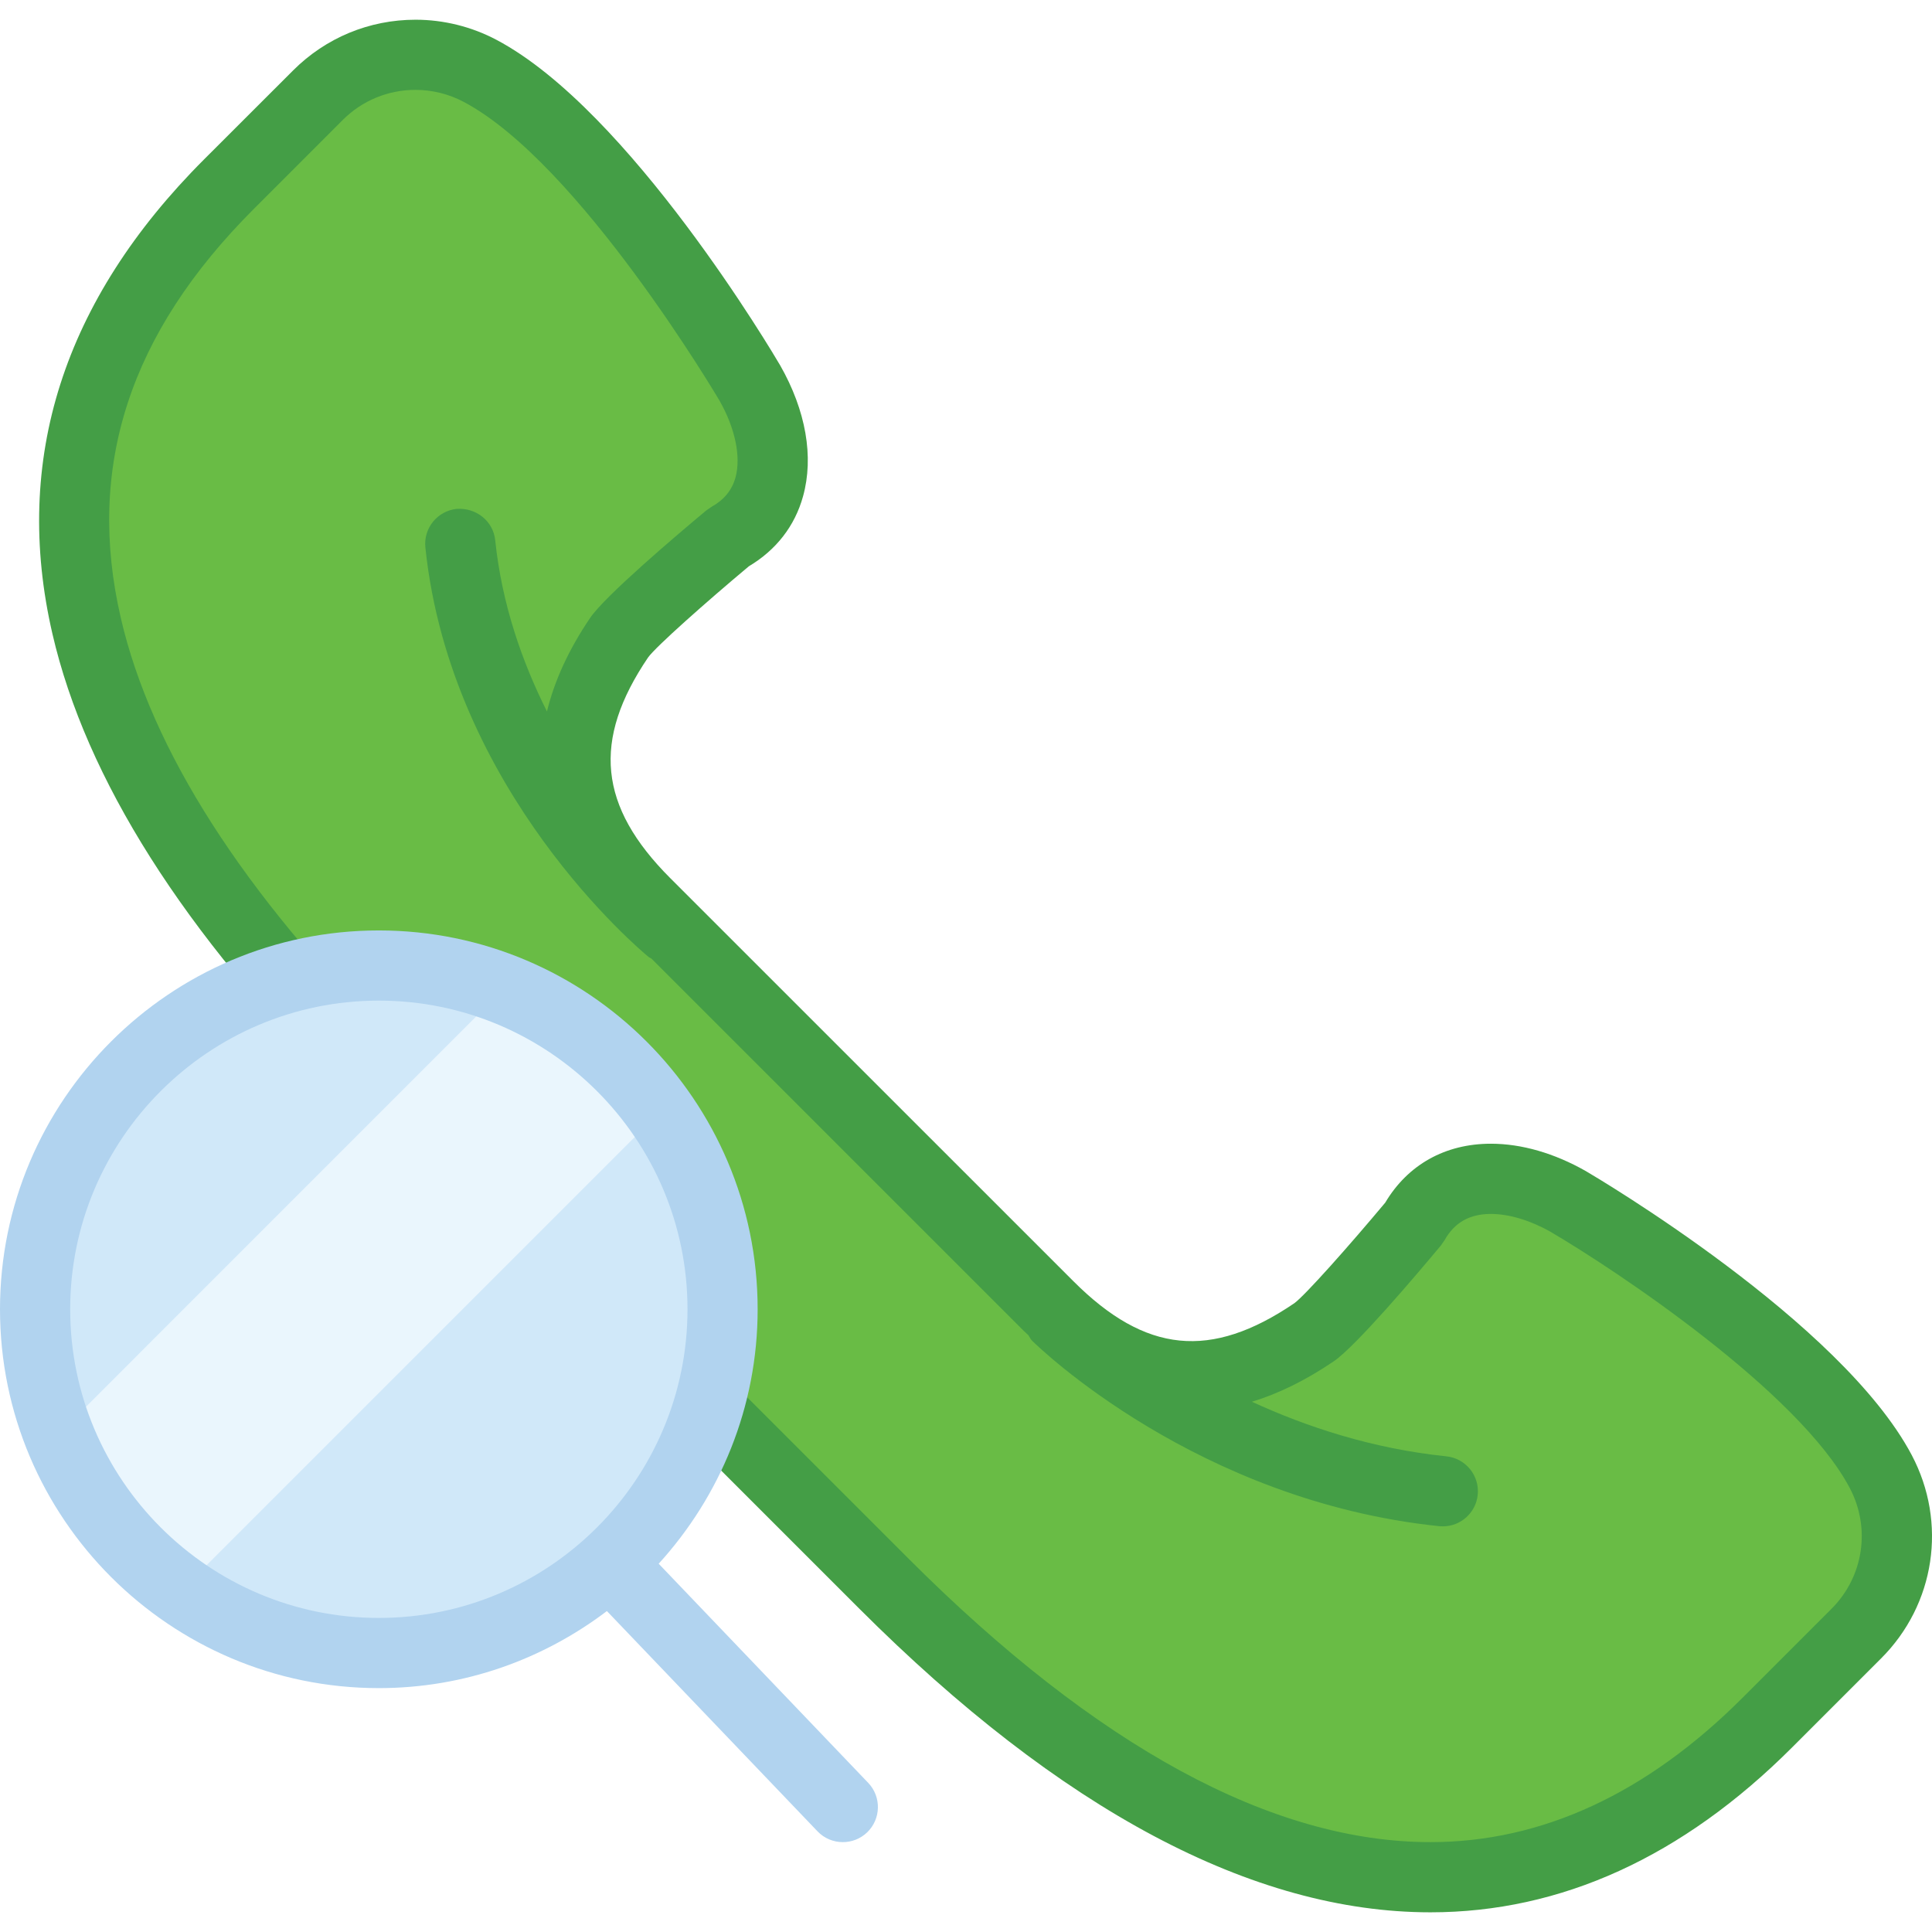
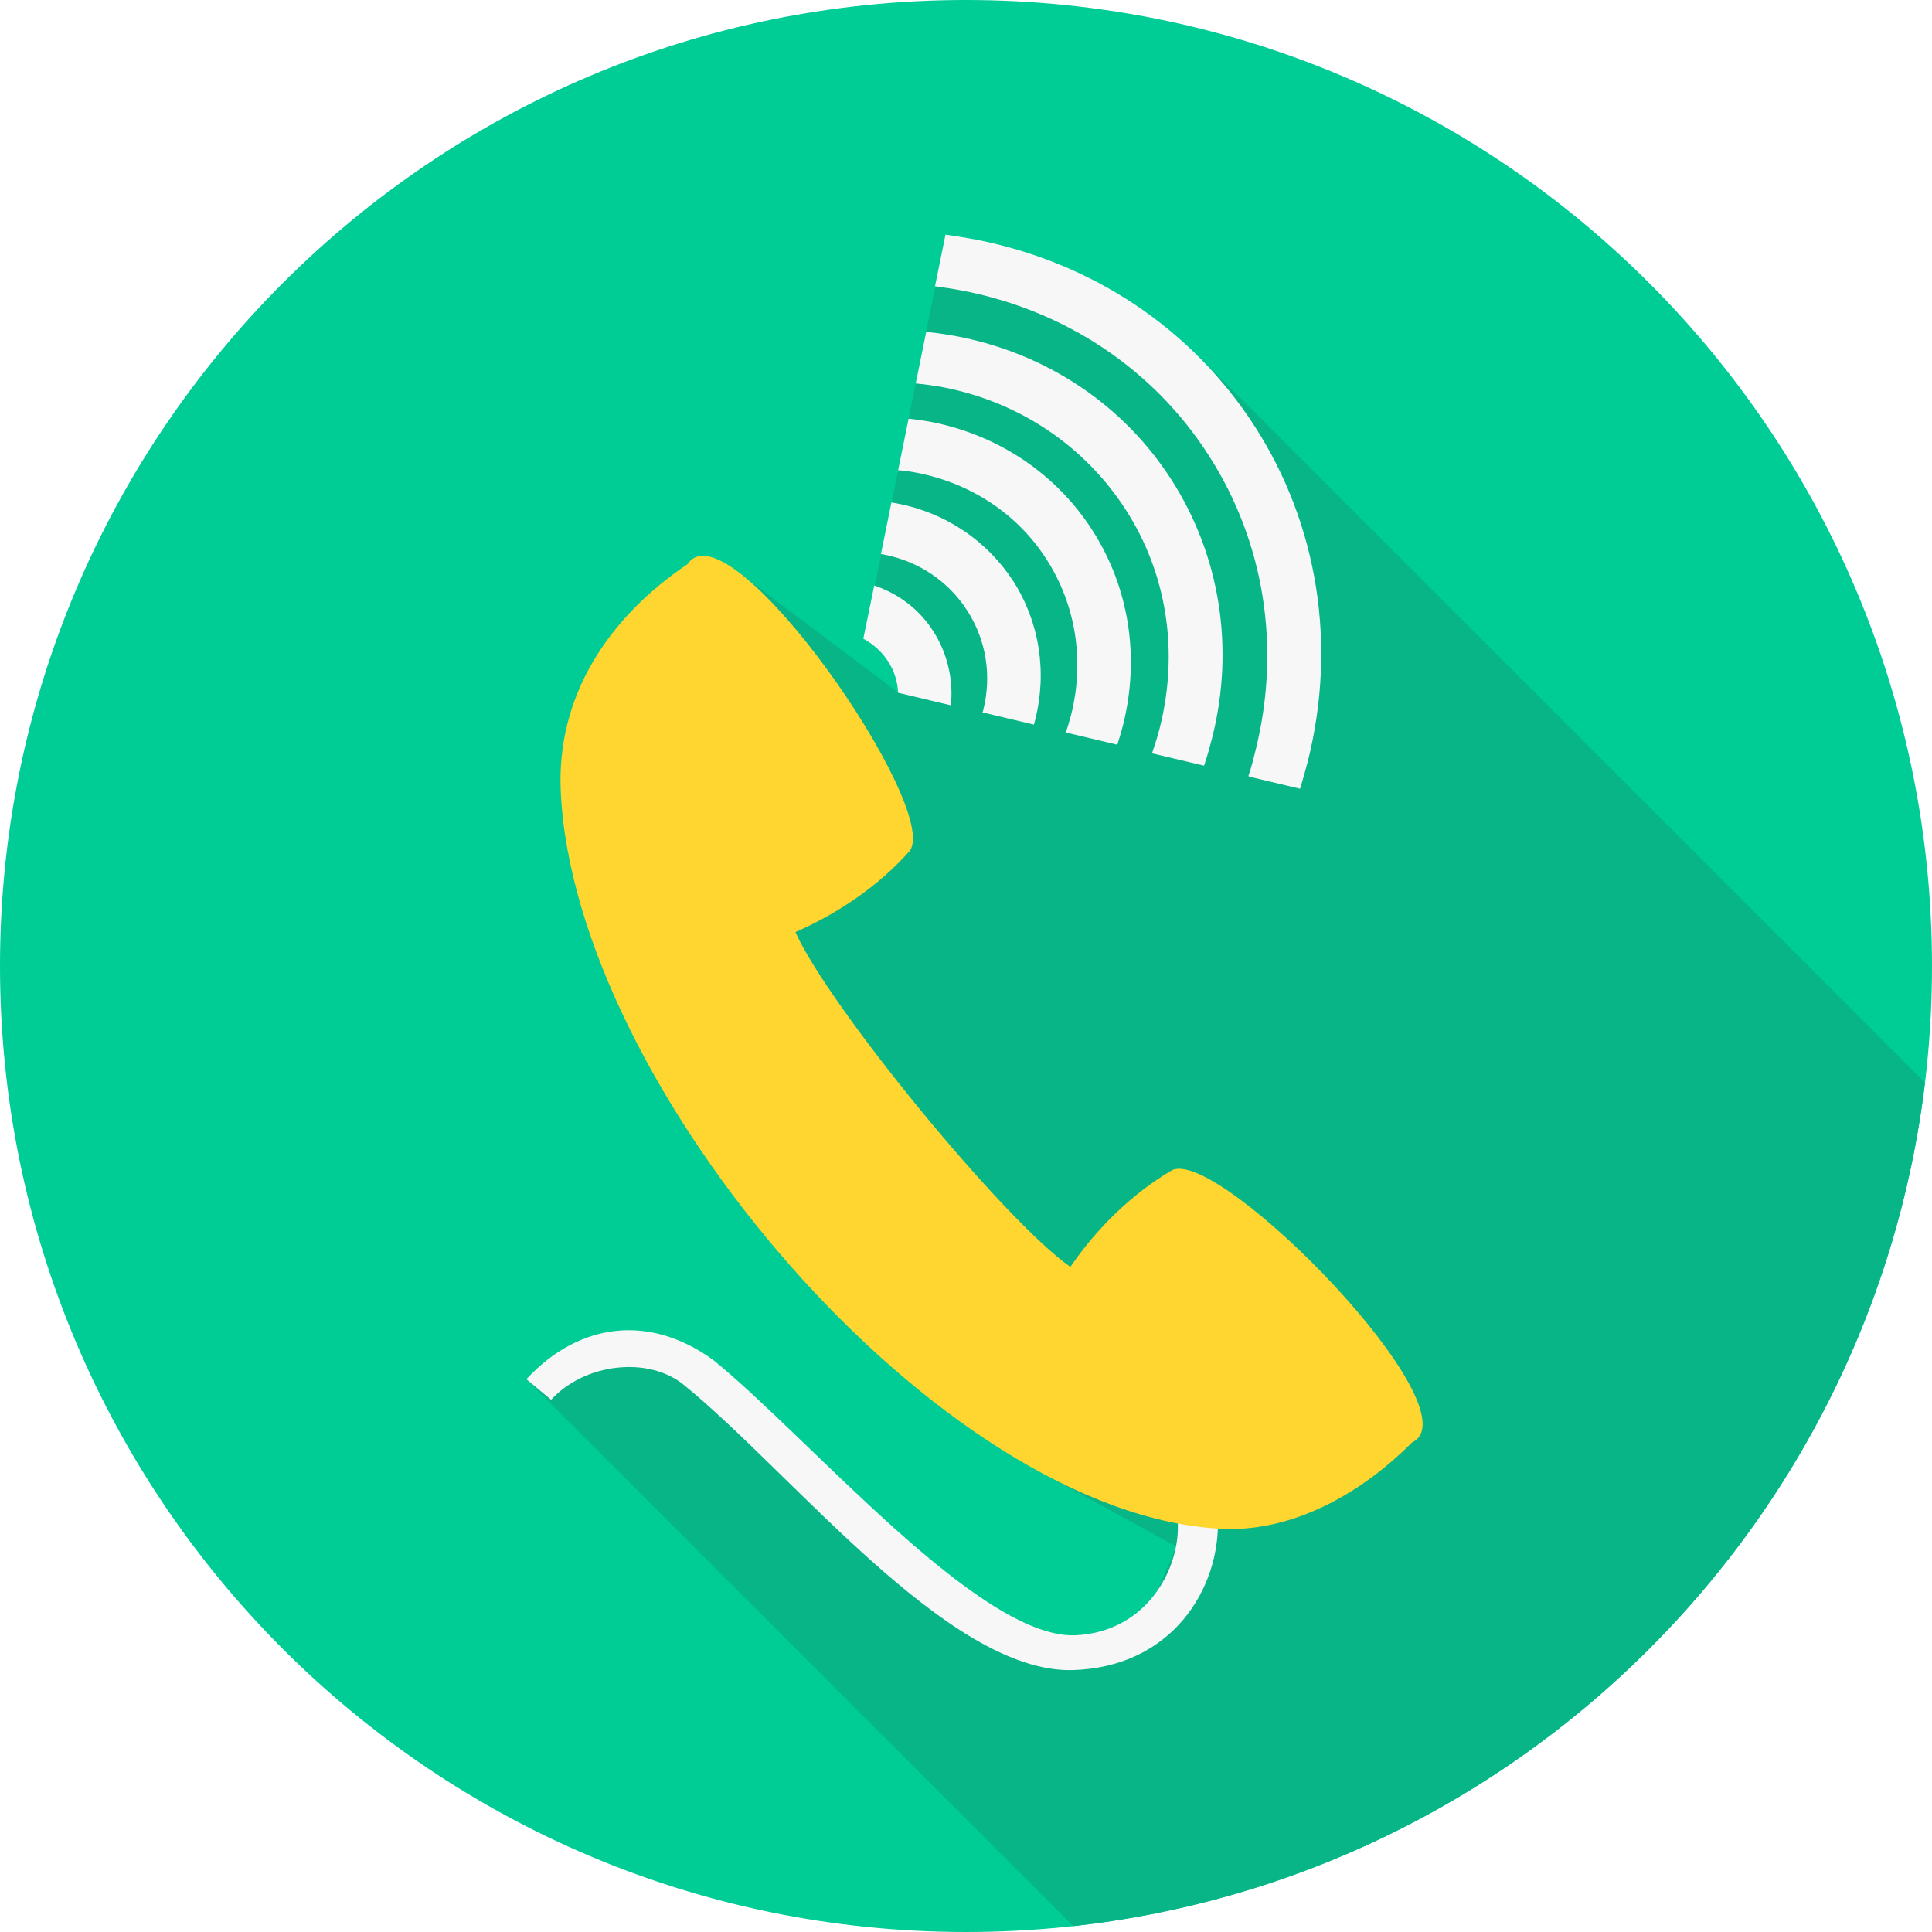
- <svg xmlns="http://www.w3.org/2000/svg" version="1.1" id="Capa_1" x="0px" y="0px" viewBox="0 0 55.057 55.057" style="enable-background:new 0 0 55.057 55.057;" xml:space="preserve">
+ <svg xmlns="http://www.w3.org/2000/svg" version="1.1" id="Layer_1" x="0px" y="0px" viewBox="0 0 511.995 511.995" style="enable-background:new 0 0 511.995 511.995;" xml:space="preserve">
+   <circle style="fill:#00CC96;" cx="255.997" cy="255.997" r="255.997" />
+   <path style="fill:#07B587;" d="M510.112,287.098C495.896,404.491,402.27,497.34,284.432,510.445L139.495,365.508l29.543-10.106  l11.772,4.443c42.537,44.203,85.408,89.961,119.615,76.633l11.328-26.655l-37.983-20.769L175.257,246.56l20.769-94.625  l42.204,31.764c-0.222-4.776-1.666-10.551-9.219-14.438l21.657-107.176l70.414,35.762l189.14,189.14L510.112,287.098z" />
+   <path style="fill:#F7F7F8;" d="M322.749,402.27c0.666,18.881-12.328,39.649-38.65,40.316  c-32.874,0.666-74.079-52.199-102.955-75.634c-9.33-7.553-26.1-5.776-35.096,3.998l-6.553-5.442  c14.216-15.326,32.985-17.215,49.646-4.998c25.656,20.88,70.192,73.523,95.625,72.857c19.991-0.777,28.766-19.214,27.211-31.541  c3.665,0.444,7.219,0.555,10.884,0.555L322.749,402.27z" />
+   <path style="fill:#FFD630;" d="M182.365,149.38c-21.324,14.327-34.873,35.207-33.763,60.196  c3.332,78.299,100.512,192.25,175.479,195.581c18.214,0.777,36.317-8.997,50.09-22.879c17.437-8.219-50.645-78.077-63.528-72.19  c-10.662,6.22-20.102,15.549-26.989,25.656c-17.881-12.55-64.306-69.415-72.857-88.74c11.217-4.887,22.213-12.328,30.321-21.546  c8.219-11.439-47.313-91.627-58.752-76.189v0.111H182.365z" />
  <g>
-     <g>
-       <path style="fill:#69BC45;" d="M53.595,41.933c-1.898-3.587-8.899-7.69-8.899-7.69c-1.584-0.903-3.495-1.004-4.399,0.606    c0,0-2.274,2.728-2.853,3.12c-2.643,1.791-5.091,1.722-7.562-0.75l-5.743-5.743l-5.743-5.743c-2.472-2.472-2.541-4.919-0.75-7.562    c0.392-0.579,3.12-2.853,3.12-2.853c1.609-0.904,1.509-2.815,0.606-4.399c0,0-4.103-7.001-7.69-8.899    c-1.526-0.808-3.4-0.526-4.621,0.695L6.522,5.25c-8.045,8.045-4.084,17.129,3.961,25.174l7.353,7.353l7.353,7.353    c8.045,8.045,17.129,12.007,25.174,3.961l2.537-2.537C54.121,45.333,54.403,43.459,53.595,41.933z" />
-       <path style="fill:#449E46;" d="M54.479,41.465c-2.008-3.796-8.981-7.912-9.287-8.092c-0.896-0.51-1.831-0.78-2.706-0.78    c-1.301,0-2.366,0.596-3.011,1.68c-1.02,1.22-2.286,2.646-2.592,2.867c-2.376,1.612-4.237,1.429-6.294-0.629L19.101,25.025    c-2.044-2.045-2.232-3.928-0.632-6.29c0.224-0.31,1.65-1.575,2.871-2.597c0.778-0.463,1.312-1.15,1.545-1.995    c0.312-1.122,0.082-2.444-0.652-3.731c-0.173-0.296-4.29-7.27-8.085-9.277c-0.708-0.375-1.506-0.573-2.306-0.573    c-1.318,0-2.558,0.514-3.489,1.445L5.815,4.543c-4.014,4.013-5.467,8.562-4.321,13.52c0.956,4.132,3.742,8.529,8.282,13.068    l14.705,14.705c5.746,5.746,11.224,8.66,16.282,8.66c0,0,0,0,0.001,0c3.72,0,7.188-1.581,10.305-4.698l2.537-2.537    C55.148,45.721,55.498,43.392,54.479,41.465z M52.193,45.847l-2.537,2.537c-2.729,2.729-5.72,4.112-8.891,4.112c0,0,0,0,0,0    c-4.509,0-9.512-2.717-14.869-8.074L11.191,29.717c-4.271-4.271-6.878-8.344-7.748-12.105c-0.995-4.3,0.244-8.112,3.786-11.654    L9.766,3.42c0.554-0.554,1.291-0.859,2.075-0.859c0.476,0,0.949,0.118,1.371,0.341c3.294,1.743,7.256,8.454,7.29,8.511    c0.449,0.787,0.62,1.608,0.457,2.196c-0.1,0.36-0.323,0.633-0.683,0.835l-0.151,0.104c-0.853,0.711-2.882,2.433-3.308,3.061    c-0.612,0.904-1.018,1.793-1.23,2.666c-0.711-1.418-1.286-3.061-1.475-4.881c-0.057-0.548-0.546-0.931-1.098-0.892    c-0.549,0.058-0.949,0.549-0.892,1.099c0.722,6.953,6.129,11.479,6.359,11.668c0.025,0.021,0.056,0.029,0.082,0.047l10.611,10.61    c0.044,0.044,0.09,0.083,0.134,0.126c0.036,0.053,0.059,0.111,0.106,0.157c0.189,0.187,4.704,4.567,11.599,5.283    c0.035,0.003,0.07,0.005,0.104,0.005c0.506,0,0.94-0.383,0.994-0.896c0.057-0.55-0.342-1.041-0.892-1.099    c-2.112-0.219-3.983-0.838-5.543-1.556c0.762-0.231,1.538-0.614,2.328-1.149c0.628-0.425,2.35-2.455,3.061-3.308l0.104-0.151    c0.281-0.5,0.712-0.744,1.317-0.744c0.52,0,1.129,0.185,1.705,0.512c1.879,1.102,7.072,4.559,8.521,7.296    C53.317,43.546,53.109,44.931,52.193,45.847z" />
-     </g>
-     <g>
-       <circle style="fill:#D0E8F9;" cx="10.796" cy="37.311" r="9.796" />
-       <path style="fill:#EAF6FD;" d="M14.348,28.189L1.675,40.863c0.706,1.81,1.93,3.357,3.495,4.459l13.638-13.638    C17.706,30.119,16.158,28.895,14.348,28.189z" />
-       <path style="fill:#B1D3EF;" d="M24.741,50.806l-5.97-6.244c1.746-1.919,2.82-4.458,2.82-7.251c0-5.953-4.843-10.796-10.796-10.796    S0,31.358,0,37.311s4.843,10.796,10.796,10.796c2.442,0,4.689-0.824,6.499-2.196l6.001,6.276c0.196,0.206,0.459,0.309,0.723,0.309    c0.249,0,0.497-0.092,0.691-0.277C25.108,51.838,25.123,51.205,24.741,50.806z M2,37.311c0-4.85,3.946-8.796,8.796-8.796    s8.796,3.946,8.796,8.796s-3.946,8.796-8.796,8.796S2,42.161,2,37.311z" />
-     </g>
+     <path style="fill:#F7F7F8;" d="M305.312,199.58c0.777-2.332,1.555-4.665,2.11-6.997c4.998-20.102,1.777-40.649-9.108-57.53   c-10.885-16.881-28.21-28.544-48.424-32.43c-2.443-0.444-4.776-0.777-7.219-1l2.777-13.66c2.666,0.222,5.22,0.666,7.886,1.111   c23.99,4.554,44.425,18.214,57.197,38.205c12.772,19.991,16.659,44.314,10.773,67.971c-0.666,2.555-1.333,5.109-2.221,7.664   l-13.549-3.221L305.312,199.58z" />
+     <path style="fill:#F7F7F8;" d="M282.433,194.137c0.555-1.555,1-3.11,1.444-4.776c3.554-14.327,1.222-28.988-6.442-40.982   c-7.664-12.105-20.102-20.324-34.54-23.101c-1.666-0.333-3.221-0.555-4.887-0.666l2.777-13.66c1.888,0.222,3.665,0.444,5.553,0.777   c18.103,3.443,33.541,13.771,43.204,28.877s12.55,33.43,8.108,51.422c-0.444,1.777-1,3.554-1.555,5.331l-13.549-3.221   L282.433,194.137L282.433,194.137z" />
+     <path style="fill:#F7F7F8;" d="M260.331,188.918l0.222-0.666c2.332-9.219,0.777-18.658-4.221-26.433   c-4.998-7.775-12.883-13.105-22.213-14.882l-0.666-0.111l2.777-13.66l1.333,0.222c12.994,2.444,23.99,9.885,30.986,20.658   c6.886,10.773,8.997,23.99,5.776,36.762l-0.333,1.222l-13.549-3.221L260.331,188.918z" />
+     <path style="fill:#F7F7F8;" d="M238.007,183.698c-0.111-2.999-1-5.887-2.666-8.441s-3.887-4.554-6.553-5.998l2.888-14.105   c6.553,2.221,12.105,6.442,15.771,12.328c3.665,5.776,5.22,12.661,4.554,19.436l-13.994-3.332V183.698z" />
+     <path style="fill:#F7F7F8;" d="M330.857,205.577c0.777-2.221,1.333-4.554,1.888-6.775c6.775-27.211,2.332-55.087-12.328-77.966   c-14.66-22.99-38.206-38.65-65.638-43.87c-2.332-0.444-4.665-0.777-6.997-1.111l2.777-13.66c2.555,0.333,5.109,0.777,7.664,1.222   c31.208,5.998,57.753,23.768,74.412,49.757s21.657,57.641,13.994,88.406c-0.666,2.444-1.333,4.998-2.11,7.442l-13.549-3.221   L330.857,205.577z" />
  </g>
  <g>
</g>
  <g>
</g>
  <g>
</g>
  <g>
</g>
  <g>
</g>
  <g>
</g>
  <g>
</g>
  <g>
</g>
  <g>
</g>
  <g>
</g>
  <g>
</g>
  <g>
</g>
  <g>
</g>
  <g>
</g>
  <g>
</g>
</svg>
